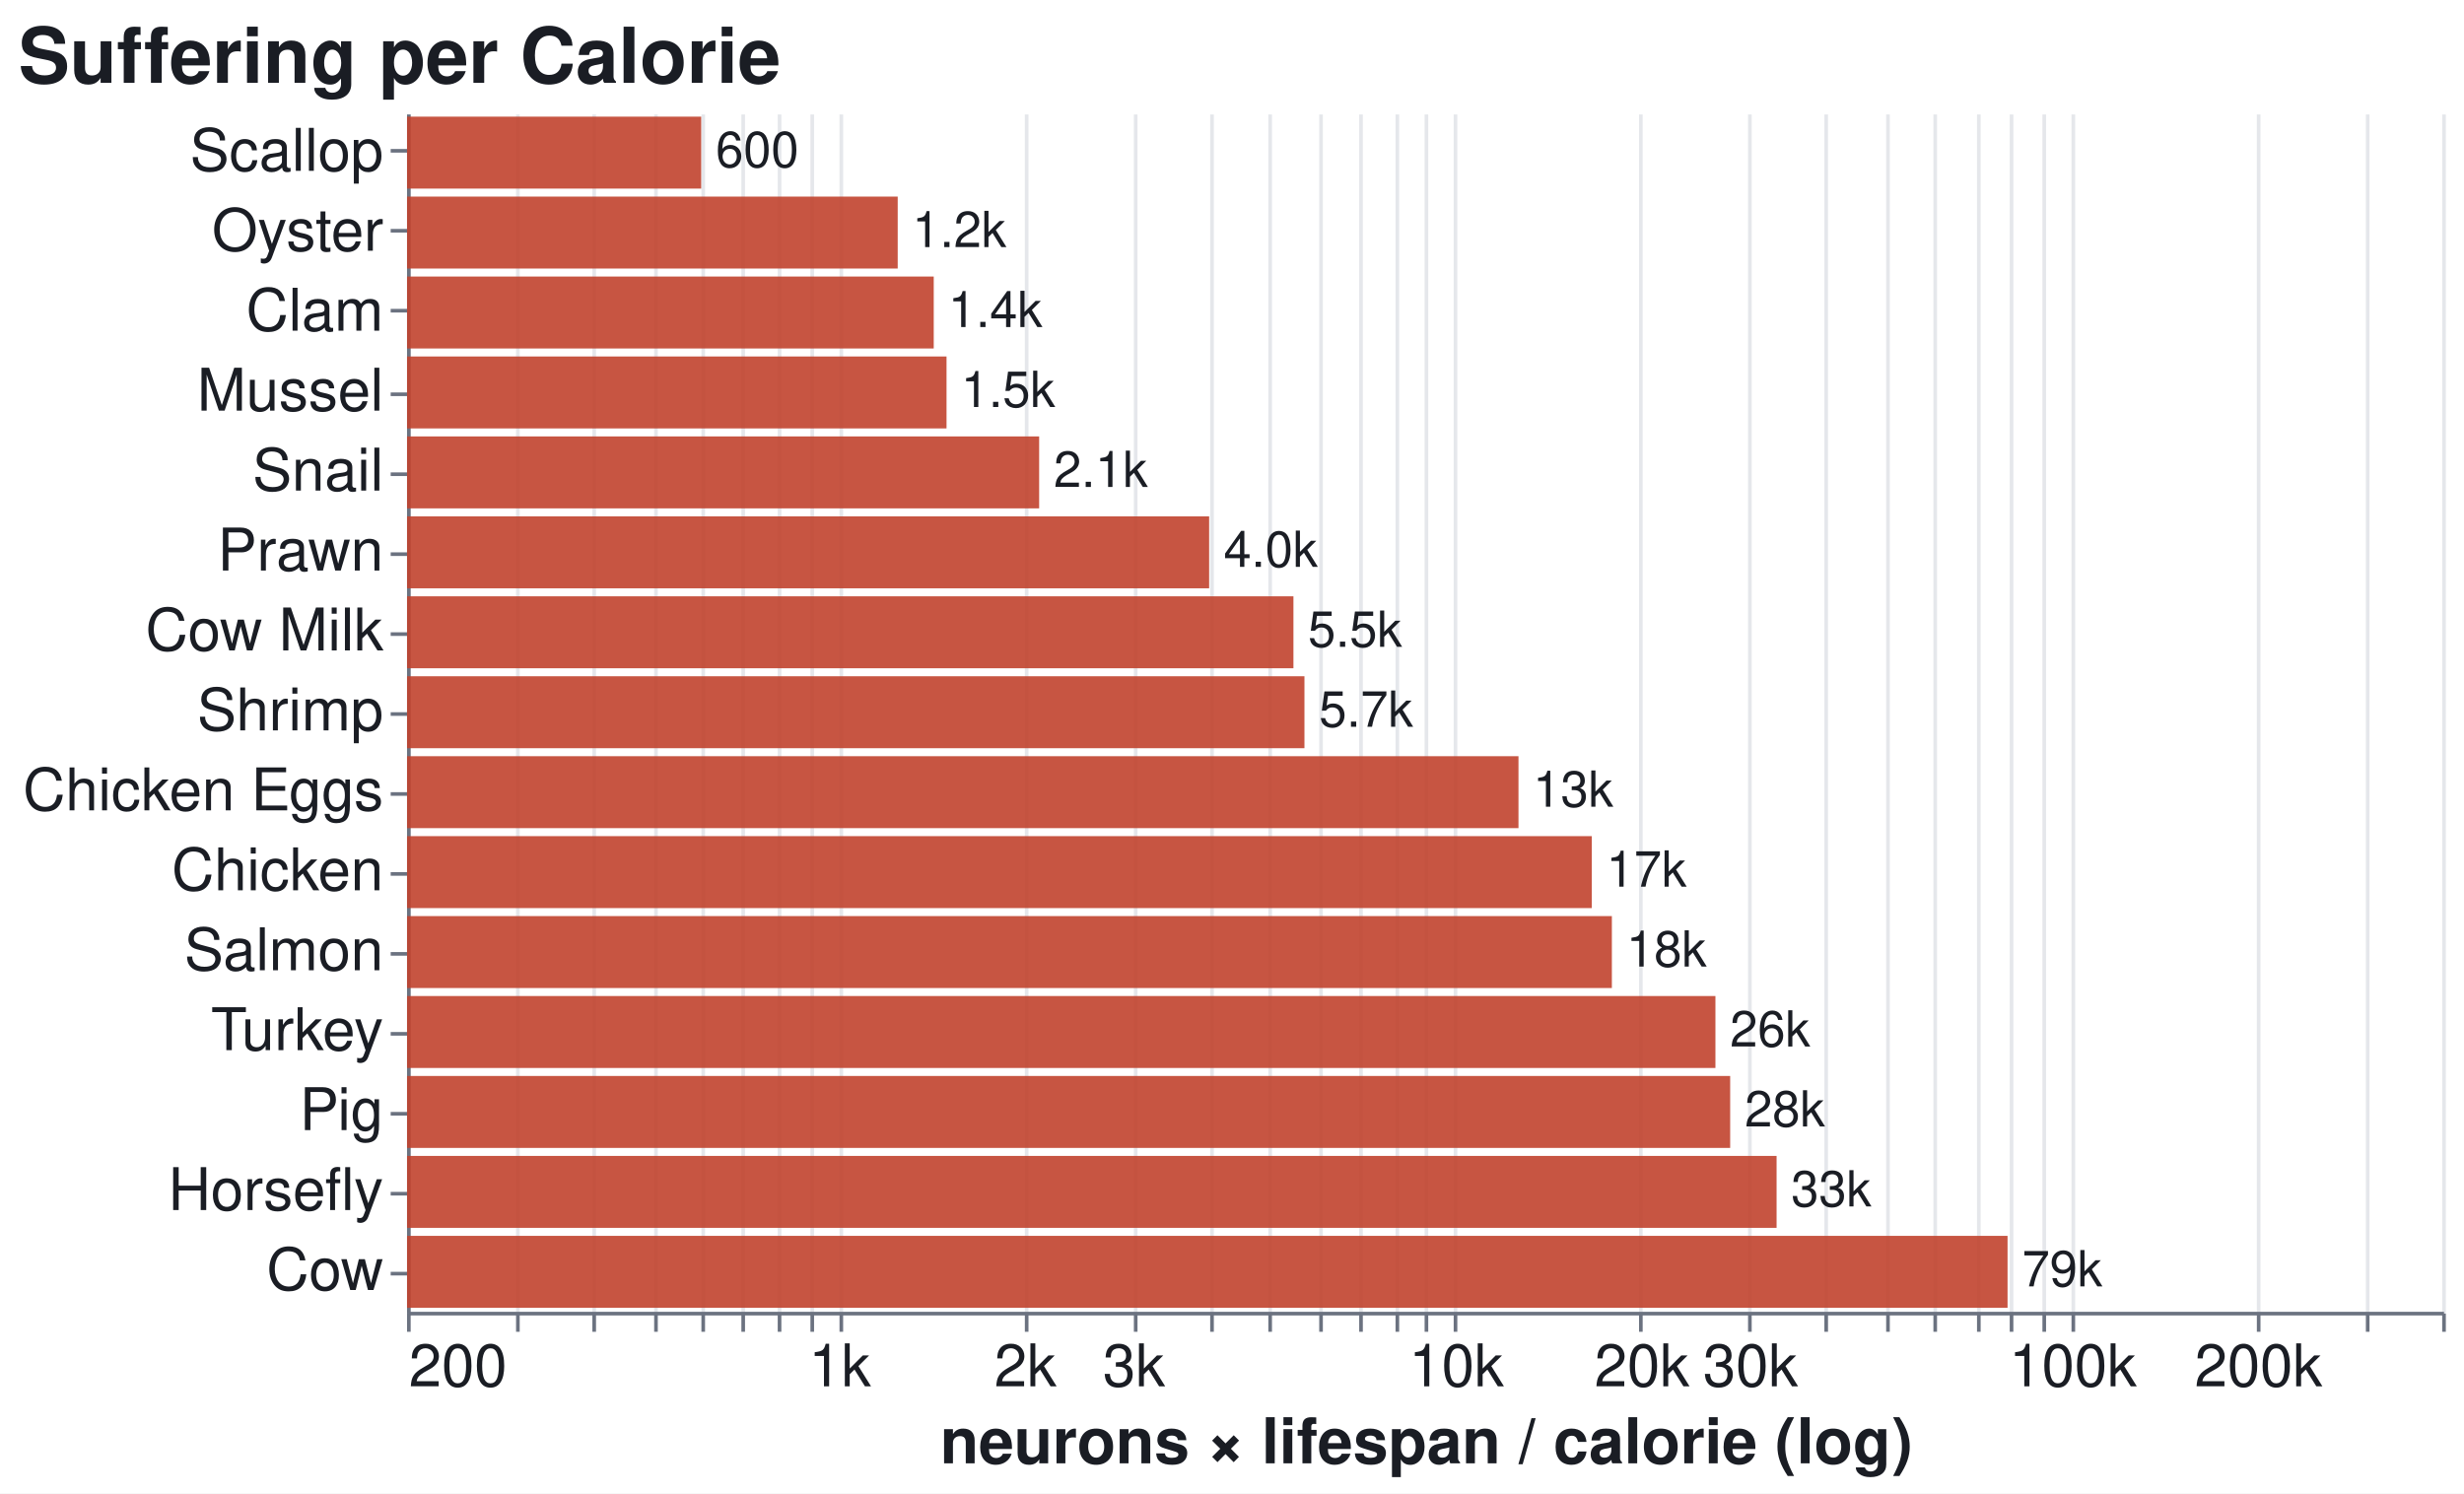
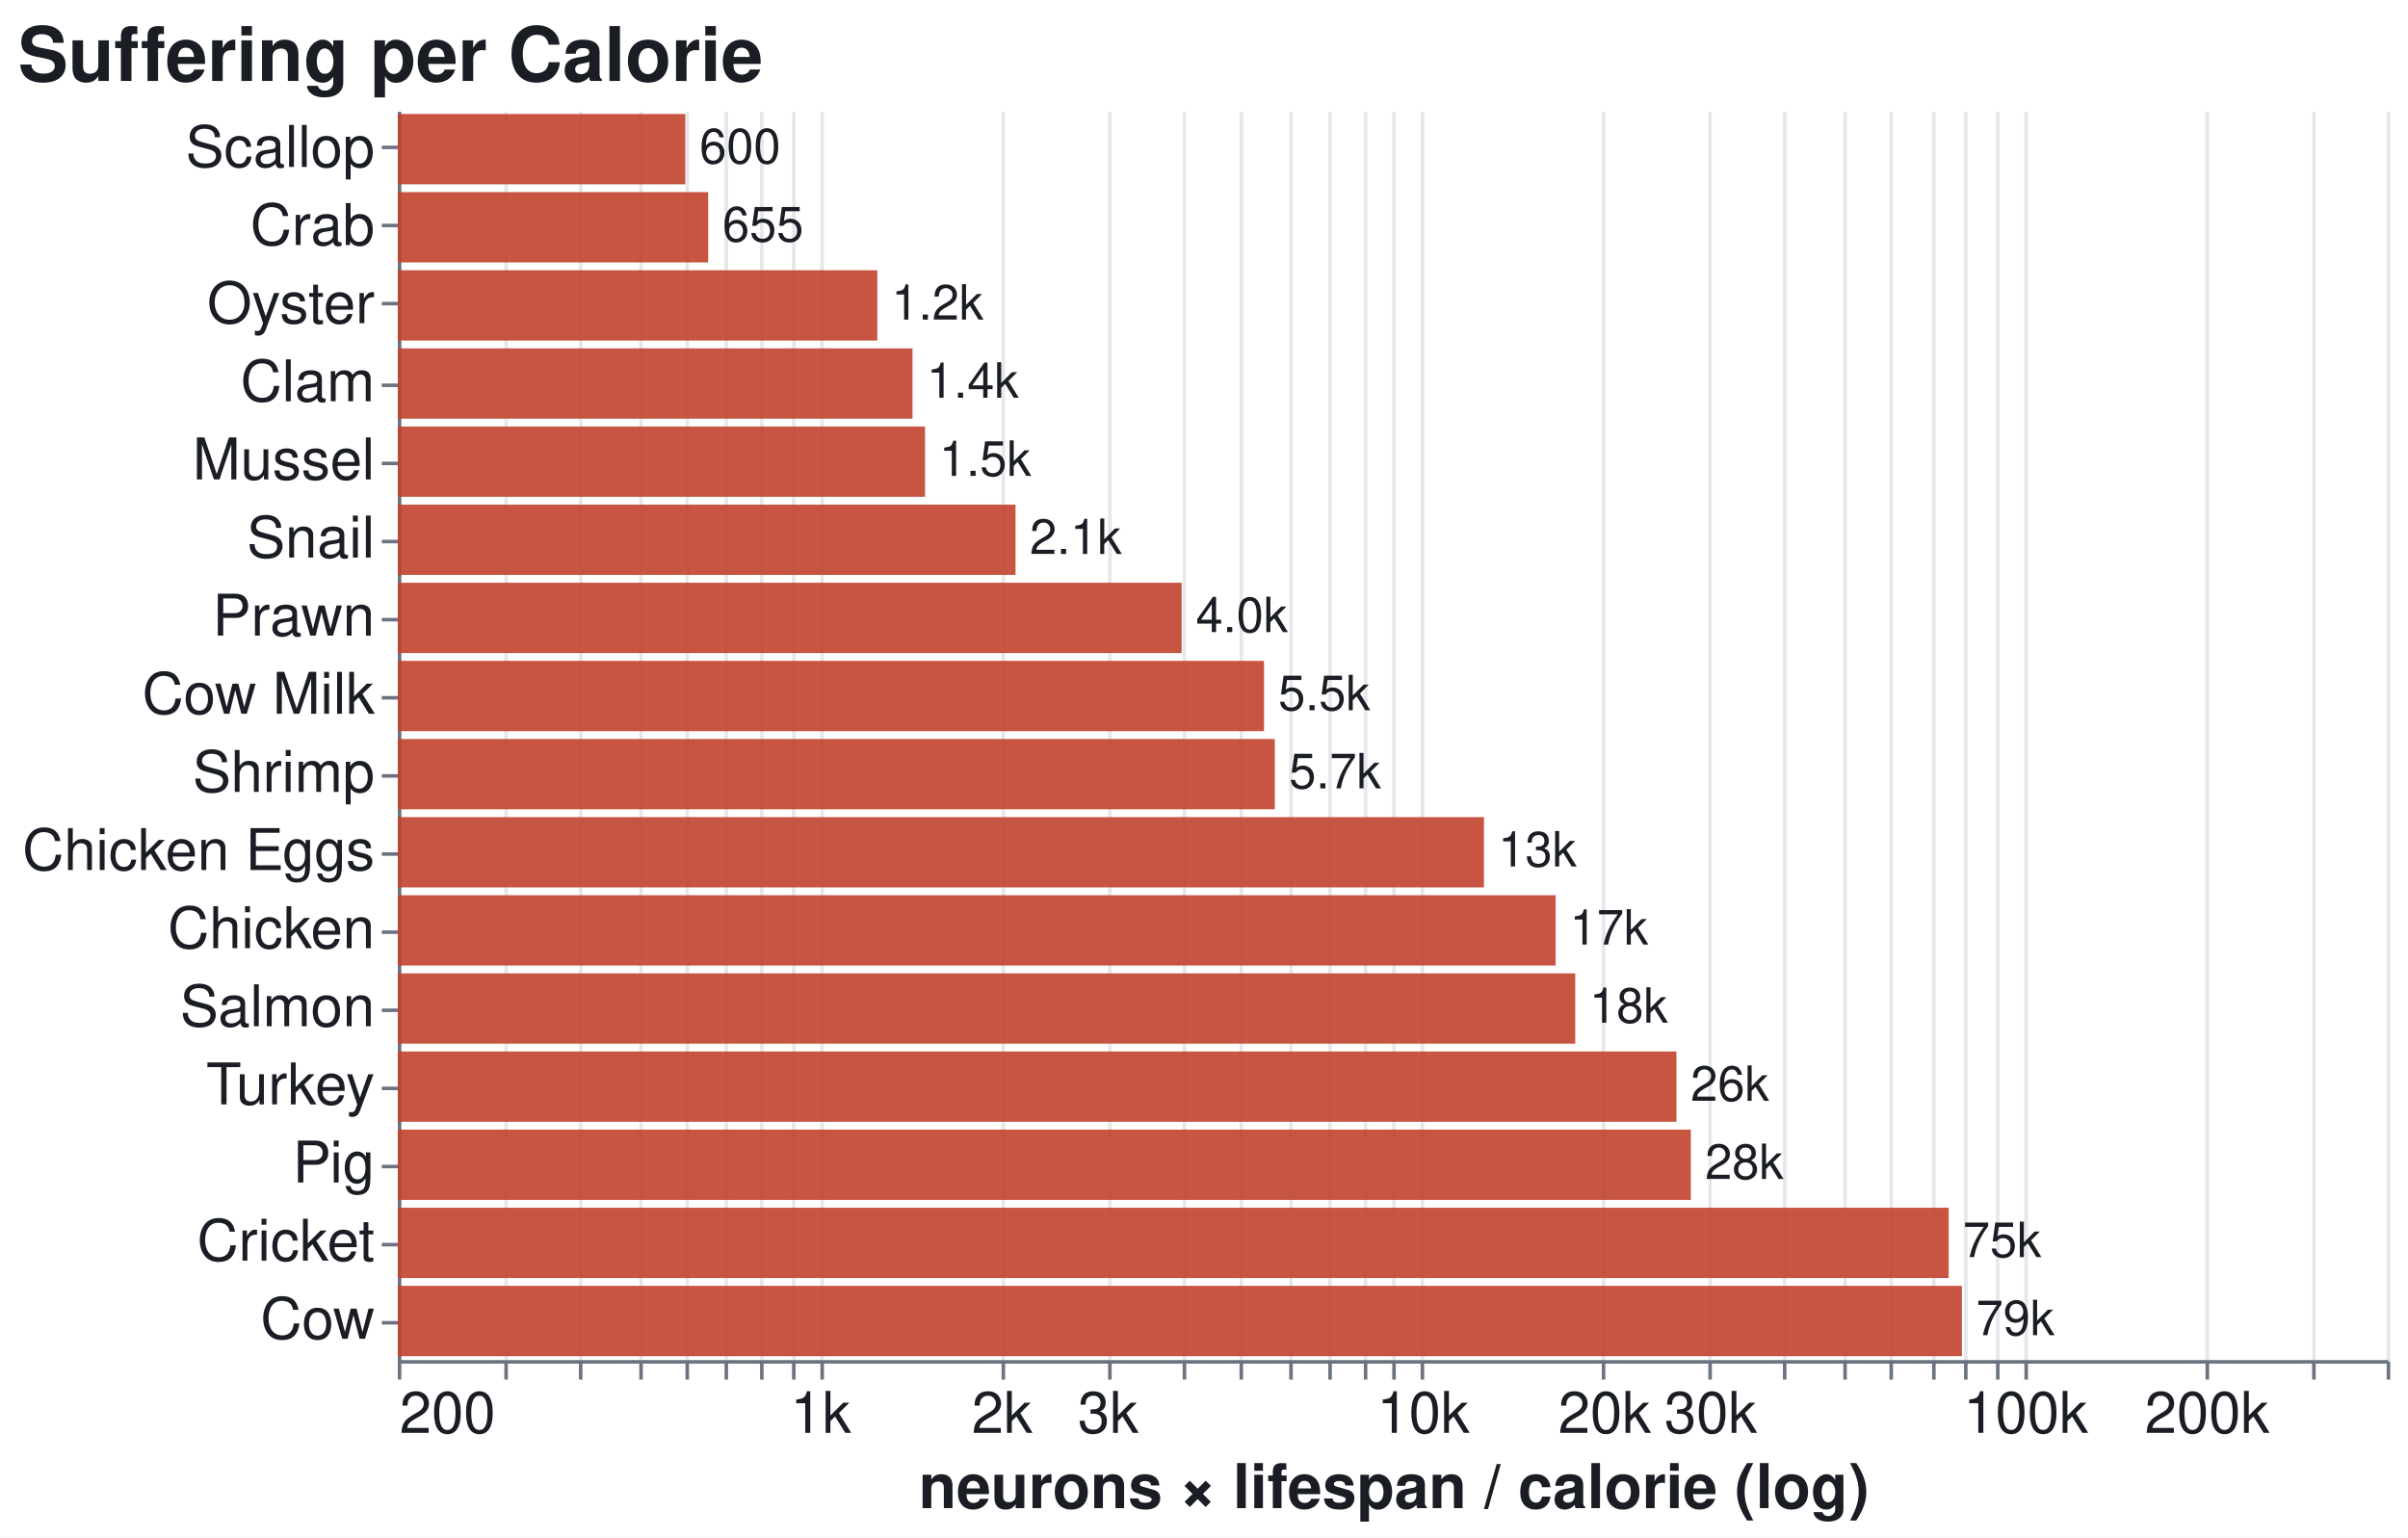
- <svg xmlns="http://www.w3.org/2000/svg" version="1.1" class="marks" width="678" height="411" viewBox="0 0 678 411">
-   <rect width="678" height="411" fill="#ffffff" />
+ <svg xmlns="http://www.w3.org/2000/svg" version="1.1" class="marks" width="678" height="433" viewBox="0 0 678 433">
+   <rect width="678" height="433" fill="#ffffff" />
  <g fill="none" stroke-miterlimit="10" transform="translate(112,31)">
    <g class="mark-group role-frame root" role="graphics-object" aria-roledescription="group mark container">
      <g transform="translate(0,0)">
-         <path class="background" aria-hidden="true" d="M0,0h560v330h-560Z" />
+         <path class="background" aria-hidden="true" d="M0,0h560v352h-560Z" />
        <g>
          <g class="mark-group role-axis" aria-hidden="true">
-             <g transform="translate(0.5,330.5)">
+             <g transform="translate(0.5,352.5)">
              <path class="background" aria-hidden="true" d="M0,0h0v0h0Z" pointer-events="none" />
              <g>
                <g class="mark-rule role-axis-grid" pointer-events="none">
-                   <line transform="translate(0,0)" x2="0" y2="-330" stroke="#e5e7eb" stroke-width="1" opacity="1" />
-                   <line transform="translate(30,0)" x2="0" y2="-330" stroke="#e5e7eb" stroke-width="1" opacity="1" />
-                   <line transform="translate(51,0)" x2="0" y2="-330" stroke="#e5e7eb" stroke-width="1" opacity="1" />
-                   <line transform="translate(68,0)" x2="0" y2="-330" stroke="#e5e7eb" stroke-width="1" opacity="1" />
-                   <line transform="translate(81,0)" x2="0" y2="-330" stroke="#e5e7eb" stroke-width="1" opacity="1" />
-                   <line transform="translate(92,0)" x2="0" y2="-330" stroke="#e5e7eb" stroke-width="1" opacity="1" />
-                   <line transform="translate(102,0)" x2="0" y2="-330" stroke="#e5e7eb" stroke-width="1" opacity="1" />
-                   <line transform="translate(111,0)" x2="0" y2="-330" stroke="#e5e7eb" stroke-width="1" opacity="1" />
-                   <line transform="translate(119,0)" x2="0" y2="-330" stroke="#e5e7eb" stroke-width="1" opacity="1" />
-                   <line transform="translate(170,0)" x2="0" y2="-330" stroke="#e5e7eb" stroke-width="1" opacity="1" />
-                   <line transform="translate(200,0)" x2="0" y2="-330" stroke="#e5e7eb" stroke-width="1" opacity="1" />
-                   <line transform="translate(221,0)" x2="0" y2="-330" stroke="#e5e7eb" stroke-width="1" opacity="1" />
-                   <line transform="translate(237,0)" x2="0" y2="-330" stroke="#e5e7eb" stroke-width="1" opacity="1" />
-                   <line transform="translate(251,0)" x2="0" y2="-330" stroke="#e5e7eb" stroke-width="1" opacity="1" />
-                   <line transform="translate(262,0)" x2="0" y2="-330" stroke="#e5e7eb" stroke-width="1" opacity="1" />
-                   <line transform="translate(272,0)" x2="0" y2="-330" stroke="#e5e7eb" stroke-width="1" opacity="1" />
-                   <line transform="translate(280,0)" x2="0" y2="-330" stroke="#e5e7eb" stroke-width="1" opacity="1" />
-                   <line transform="translate(288,0)" x2="0" y2="-330" stroke="#e5e7eb" stroke-width="1" opacity="1" />
-                   <line transform="translate(339,0)" x2="0" y2="-330" stroke="#e5e7eb" stroke-width="1" opacity="1" />
-                   <line transform="translate(369,0)" x2="0" y2="-330" stroke="#e5e7eb" stroke-width="1" opacity="1" />
-                   <line transform="translate(390,0)" x2="0" y2="-330" stroke="#e5e7eb" stroke-width="1" opacity="1" />
-                   <line transform="translate(407,0)" x2="0" y2="-330" stroke="#e5e7eb" stroke-width="1" opacity="1" />
-                   <line transform="translate(420,0)" x2="0" y2="-330" stroke="#e5e7eb" stroke-width="1" opacity="1" />
-                   <line transform="translate(432,0)" x2="0" y2="-330" stroke="#e5e7eb" stroke-width="1" opacity="1" />
-                   <line transform="translate(441,0)" x2="0" y2="-330" stroke="#e5e7eb" stroke-width="1" opacity="1" />
-                   <line transform="translate(450,0)" x2="0" y2="-330" stroke="#e5e7eb" stroke-width="1" opacity="1" />
-                   <line transform="translate(458,0)" x2="0" y2="-330" stroke="#e5e7eb" stroke-width="1" opacity="1" />
-                   <line transform="translate(509,0)" x2="0" y2="-330" stroke="#e5e7eb" stroke-width="1" opacity="1" />
-                   <line transform="translate(539,0)" x2="0" y2="-330" stroke="#e5e7eb" stroke-width="1" opacity="1" />
-                   <line transform="translate(560,0)" x2="0" y2="-330" stroke="#e5e7eb" stroke-width="1" opacity="1" />
+                   <line transform="translate(0,0)" x2="0" y2="-352" stroke="#e5e7eb" stroke-width="1" opacity="1" />
+                   <line transform="translate(30,0)" x2="0" y2="-352" stroke="#e5e7eb" stroke-width="1" opacity="1" />
+                   <line transform="translate(51,0)" x2="0" y2="-352" stroke="#e5e7eb" stroke-width="1" opacity="1" />
+                   <line transform="translate(68,0)" x2="0" y2="-352" stroke="#e5e7eb" stroke-width="1" opacity="1" />
+                   <line transform="translate(81,0)" x2="0" y2="-352" stroke="#e5e7eb" stroke-width="1" opacity="1" />
+                   <line transform="translate(92,0)" x2="0" y2="-352" stroke="#e5e7eb" stroke-width="1" opacity="1" />
+                   <line transform="translate(102,0)" x2="0" y2="-352" stroke="#e5e7eb" stroke-width="1" opacity="1" />
+                   <line transform="translate(111,0)" x2="0" y2="-352" stroke="#e5e7eb" stroke-width="1" opacity="1" />
+                   <line transform="translate(119,0)" x2="0" y2="-352" stroke="#e5e7eb" stroke-width="1" opacity="1" />
+                   <line transform="translate(170,0)" x2="0" y2="-352" stroke="#e5e7eb" stroke-width="1" opacity="1" />
+                   <line transform="translate(200,0)" x2="0" y2="-352" stroke="#e5e7eb" stroke-width="1" opacity="1" />
+                   <line transform="translate(221,0)" x2="0" y2="-352" stroke="#e5e7eb" stroke-width="1" opacity="1" />
+                   <line transform="translate(237,0)" x2="0" y2="-352" stroke="#e5e7eb" stroke-width="1" opacity="1" />
+                   <line transform="translate(251,0)" x2="0" y2="-352" stroke="#e5e7eb" stroke-width="1" opacity="1" />
+                   <line transform="translate(262,0)" x2="0" y2="-352" stroke="#e5e7eb" stroke-width="1" opacity="1" />
+                   <line transform="translate(272,0)" x2="0" y2="-352" stroke="#e5e7eb" stroke-width="1" opacity="1" />
+                   <line transform="translate(280,0)" x2="0" y2="-352" stroke="#e5e7eb" stroke-width="1" opacity="1" />
+                   <line transform="translate(288,0)" x2="0" y2="-352" stroke="#e5e7eb" stroke-width="1" opacity="1" />
+                   <line transform="translate(339,0)" x2="0" y2="-352" stroke="#e5e7eb" stroke-width="1" opacity="1" />
+                   <line transform="translate(369,0)" x2="0" y2="-352" stroke="#e5e7eb" stroke-width="1" opacity="1" />
+                   <line transform="translate(390,0)" x2="0" y2="-352" stroke="#e5e7eb" stroke-width="1" opacity="1" />
+                   <line transform="translate(407,0)" x2="0" y2="-352" stroke="#e5e7eb" stroke-width="1" opacity="1" />
+                   <line transform="translate(420,0)" x2="0" y2="-352" stroke="#e5e7eb" stroke-width="1" opacity="1" />
+                   <line transform="translate(432,0)" x2="0" y2="-352" stroke="#e5e7eb" stroke-width="1" opacity="1" />
+                   <line transform="translate(441,0)" x2="0" y2="-352" stroke="#e5e7eb" stroke-width="1" opacity="1" />
+                   <line transform="translate(450,0)" x2="0" y2="-352" stroke="#e5e7eb" stroke-width="1" opacity="1" />
+                   <line transform="translate(458,0)" x2="0" y2="-352" stroke="#e5e7eb" stroke-width="1" opacity="1" />
+                   <line transform="translate(509,0)" x2="0" y2="-352" stroke="#e5e7eb" stroke-width="1" opacity="1" />
+                   <line transform="translate(539,0)" x2="0" y2="-352" stroke="#e5e7eb" stroke-width="1" opacity="1" />
+                   <line transform="translate(560,0)" x2="0" y2="-352" stroke="#e5e7eb" stroke-width="1" opacity="1" />
                </g>
              </g>
              <path class="foreground" aria-hidden="true" d="" pointer-events="none" display="none" />
            </g>
          </g>
          <g class="mark-group role-axis" role="graphics-symbol" aria-roledescription="axis" aria-label="X-axis titled 'neurons × lifespan / calorie  (log)' for a log scale with values from 200 to 400k">
-             <g transform="translate(0.5,330.5)">
+             <g transform="translate(0.5,352.5)">
              <path class="background" aria-hidden="true" d="M0,0h0v0h0Z" pointer-events="none" />
              <g>
                <g class="mark-rule role-axis-tick" pointer-events="none">
                  <line transform="translate(0,0)" x2="0" y2="5" stroke="#6b7280" stroke-width="1" opacity="1" />
                  <line transform="translate(30,0)" x2="0" y2="5" stroke="#6b7280" stroke-width="1" opacity="1" />
                  <line transform="translate(51,0)" x2="0" y2="5" stroke="#6b7280" stroke-width="1" opacity="1" />
                  <line transform="translate(68,0)" x2="0" y2="5" stroke="#6b7280" stroke-width="1" opacity="1" />
                  <line transform="translate(81,0)" x2="0" y2="5" stroke="#6b7280" stroke-width="1" opacity="1" />
                  <line transform="translate(92,0)" x2="0" y2="5" stroke="#6b7280" stroke-width="1" opacity="1" />
                  <line transform="translate(102,0)" x2="0" y2="5" stroke="#6b7280" stroke-width="1" opacity="1" />
                  <line transform="translate(111,0)" x2="0" y2="5" stroke="#6b7280" stroke-width="1" opacity="1" />
                  <line transform="translate(119,0)" x2="0" y2="5" stroke="#6b7280" stroke-width="1" opacity="1" />
                  <line transform="translate(170,0)" x2="0" y2="5" stroke="#6b7280" stroke-width="1" opacity="1" />
                  <line transform="translate(200,0)" x2="0" y2="5" stroke="#6b7280" stroke-width="1" opacity="1" />
                  <line transform="translate(221,0)" x2="0" y2="5" stroke="#6b7280" stroke-width="1" opacity="1" />
                  <line transform="translate(237,0)" x2="0" y2="5" stroke="#6b7280" stroke-width="1" opacity="1" />
                  <line transform="translate(251,0)" x2="0" y2="5" stroke="#6b7280" stroke-width="1" opacity="1" />
                  <line transform="translate(262,0)" x2="0" y2="5" stroke="#6b7280" stroke-width="1" opacity="1" />
                  <line transform="translate(272,0)" x2="0" y2="5" stroke="#6b7280" stroke-width="1" opacity="1" />
                  <line transform="translate(280,0)" x2="0" y2="5" stroke="#6b7280" stroke-width="1" opacity="1" />
                  <line transform="translate(288,0)" x2="0" y2="5" stroke="#6b7280" stroke-width="1" opacity="1" />
                  <line transform="translate(339,0)" x2="0" y2="5" stroke="#6b7280" stroke-width="1" opacity="1" />
                  <line transform="translate(369,0)" x2="0" y2="5" stroke="#6b7280" stroke-width="1" opacity="1" />
                  <line transform="translate(390,0)" x2="0" y2="5" stroke="#6b7280" stroke-width="1" opacity="1" />
                  <line transform="translate(407,0)" x2="0" y2="5" stroke="#6b7280" stroke-width="1" opacity="1" />
                  <line transform="translate(420,0)" x2="0" y2="5" stroke="#6b7280" stroke-width="1" opacity="1" />
                  <line transform="translate(432,0)" x2="0" y2="5" stroke="#6b7280" stroke-width="1" opacity="1" />
                  <line transform="translate(441,0)" x2="0" y2="5" stroke="#6b7280" stroke-width="1" opacity="1" />
                  <line transform="translate(450,0)" x2="0" y2="5" stroke="#6b7280" stroke-width="1" opacity="1" />
                  <line transform="translate(458,0)" x2="0" y2="5" stroke="#6b7280" stroke-width="1" opacity="1" />
                  <line transform="translate(509,0)" x2="0" y2="5" stroke="#6b7280" stroke-width="1" opacity="1" />
                  <line transform="translate(539,0)" x2="0" y2="5" stroke="#6b7280" stroke-width="1" opacity="1" />
                  <line transform="translate(560,0)" x2="0" y2="5" stroke="#6b7280" stroke-width="1" opacity="1" />
                </g>
                <g class="mark-text role-axis-label" pointer-events="none">
                  <text text-anchor="start" transform="translate(0,20)" font-family="system-ui, -apple-system, Segoe UI, Helvetica, Arial, sans-serif" font-size="16.2px" fill="#1a1d24" opacity="1">200</text>
                  <text text-anchor="middle" transform="translate(29.87283,20)" font-family="system-ui, -apple-system, Segoe UI, Helvetica, Arial, sans-serif" font-size="16.2px" fill="#1a1d24" opacity="0">300</text>
                  <text text-anchor="middle" transform="translate(51.06794,20)" font-family="system-ui, -apple-system, Segoe UI, Helvetica, Arial, sans-serif" font-size="16.2px" fill="#1a1d24" opacity="1" />
                  <text text-anchor="middle" transform="translate(67.50814,20)" font-family="system-ui, -apple-system, Segoe UI, Helvetica, Arial, sans-serif" font-size="16.2px" fill="#1a1d24" opacity="1" />
                  <text text-anchor="middle" transform="translate(80.94077,20)" font-family="system-ui, -apple-system, Segoe UI, Helvetica, Arial, sans-serif" font-size="16.2px" fill="#1a1d24" opacity="1" />
                  <text text-anchor="middle" transform="translate(92.29789,20)" font-family="system-ui, -apple-system, Segoe UI, Helvetica, Arial, sans-serif" font-size="16.2px" fill="#1a1d24" opacity="1" />
                  <text text-anchor="middle" transform="translate(102.1359,20)" font-family="system-ui, -apple-system, Segoe UI, Helvetica, Arial, sans-serif" font-size="16.2px" fill="#1a1d24" opacity="1" />
                  <text text-anchor="middle" transform="translate(110.8136,20)" font-family="system-ui, -apple-system, Segoe UI, Helvetica, Arial, sans-serif" font-size="16.2px" fill="#1a1d24" opacity="1" />
                  <text text-anchor="middle" transform="translate(118.5761,20)" font-family="system-ui, -apple-system, Segoe UI, Helvetica, Arial, sans-serif" font-size="16.2px" fill="#1a1d24" opacity="1">1k</text>
                  <text text-anchor="middle" transform="translate(169.644,20)" font-family="system-ui, -apple-system, Segoe UI, Helvetica, Arial, sans-serif" font-size="16.2px" fill="#1a1d24" opacity="1">2k</text>
                  <text text-anchor="middle" transform="translate(199.5168,20)" font-family="system-ui, -apple-system, Segoe UI, Helvetica, Arial, sans-serif" font-size="16.2px" fill="#1a1d24" opacity="1">3k</text>
                  <text text-anchor="middle" transform="translate(220.712,20)" font-family="system-ui, -apple-system, Segoe UI, Helvetica, Arial, sans-serif" font-size="16.2px" fill="#1a1d24" opacity="1" />
                  <text text-anchor="middle" transform="translate(237.1522,20)" font-family="system-ui, -apple-system, Segoe UI, Helvetica, Arial, sans-serif" font-size="16.2px" fill="#1a1d24" opacity="1" />
                  <text text-anchor="middle" transform="translate(250.5848,20)" font-family="system-ui, -apple-system, Segoe UI, Helvetica, Arial, sans-serif" font-size="16.2px" fill="#1a1d24" opacity="1" />
                  <text text-anchor="middle" transform="translate(261.9419,20)" font-family="system-ui, -apple-system, Segoe UI, Helvetica, Arial, sans-serif" font-size="16.2px" fill="#1a1d24" opacity="1" />
                  <text text-anchor="middle" transform="translate(271.7799,20)" font-family="system-ui, -apple-system, Segoe UI, Helvetica, Arial, sans-serif" font-size="16.2px" fill="#1a1d24" opacity="1" />
                  <text text-anchor="middle" transform="translate(280.4576,20)" font-family="system-ui, -apple-system, Segoe UI, Helvetica, Arial, sans-serif" font-size="16.2px" fill="#1a1d24" opacity="1" />
                  <text text-anchor="middle" transform="translate(288.2201,20)" font-family="system-ui, -apple-system, Segoe UI, Helvetica, Arial, sans-serif" font-size="16.2px" fill="#1a1d24" opacity="1">10k</text>
                  <text text-anchor="middle" transform="translate(339.288,20)" font-family="system-ui, -apple-system, Segoe UI, Helvetica, Arial, sans-serif" font-size="16.2px" fill="#1a1d24" opacity="1">20k</text>
                  <text text-anchor="middle" transform="translate(369.1609,20)" font-family="system-ui, -apple-system, Segoe UI, Helvetica, Arial, sans-serif" font-size="16.2px" fill="#1a1d24" opacity="1">30k</text>
                  <text text-anchor="middle" transform="translate(390.356,20)" font-family="system-ui, -apple-system, Segoe UI, Helvetica, Arial, sans-serif" font-size="16.2px" fill="#1a1d24" opacity="1" />
                  <text text-anchor="middle" transform="translate(406.7962,20)" font-family="system-ui, -apple-system, Segoe UI, Helvetica, Arial, sans-serif" font-size="16.2px" fill="#1a1d24" opacity="1" />
                  <text text-anchor="middle" transform="translate(420.2288,20)" font-family="system-ui, -apple-system, Segoe UI, Helvetica, Arial, sans-serif" font-size="16.2px" fill="#1a1d24" opacity="1" />
                  <text text-anchor="middle" transform="translate(431.5859,20)" font-family="system-ui, -apple-system, Segoe UI, Helvetica, Arial, sans-serif" font-size="16.2px" fill="#1a1d24" opacity="1" />
                  <text text-anchor="middle" transform="translate(441.4239,20)" font-family="system-ui, -apple-system, Segoe UI, Helvetica, Arial, sans-serif" font-size="16.2px" fill="#1a1d24" opacity="1" />
                  <text text-anchor="middle" transform="translate(450.1016,20)" font-family="system-ui, -apple-system, Segoe UI, Helvetica, Arial, sans-serif" font-size="16.2px" fill="#1a1d24" opacity="1" />
                  <text text-anchor="middle" transform="translate(457.8641,20)" font-family="system-ui, -apple-system, Segoe UI, Helvetica, Arial, sans-serif" font-size="16.2px" fill="#1a1d24" opacity="1">100k</text>
                  <text text-anchor="middle" transform="translate(508.9321,20)" font-family="system-ui, -apple-system, Segoe UI, Helvetica, Arial, sans-serif" font-size="16.2px" fill="#1a1d24" opacity="1">200k</text>
                  <text text-anchor="middle" transform="translate(538.8049,20)" font-family="system-ui, -apple-system, Segoe UI, Helvetica, Arial, sans-serif" font-size="16.2px" fill="#1a1d24" opacity="0">300k</text>
                  <text text-anchor="end" transform="translate(560,20)" font-family="system-ui, -apple-system, Segoe UI, Helvetica, Arial, sans-serif" font-size="16.2px" fill="#1a1d24" opacity="1" />
                </g>
                <g class="mark-rule role-axis-domain" pointer-events="none">
                  <line transform="translate(0,0)" x2="560" y2="0" stroke="#6b7280" stroke-width="1" opacity="1" />
                </g>
                <g class="mark-text role-axis-title" pointer-events="none">
                  <text text-anchor="middle" transform="translate(280,41.2)" font-family="system-ui, -apple-system, Segoe UI, Helvetica, Arial, sans-serif" font-size="17.4px" font-weight="bold" fill="#1a1d24" opacity="1">neurons × lifespan / calorie  (log)</text>
                </g>
              </g>
              <path class="foreground" aria-hidden="true" d="" pointer-events="none" display="none" />
            </g>
          </g>
-           <g class="mark-group role-axis" role="graphics-symbol" aria-roledescription="axis" aria-label="Y-axis for a discrete scale with 15 values: Scallop, Oyster, Clam, Mussel, Snail, ending with Cow">
+           <g class="mark-group role-axis" role="graphics-symbol" aria-roledescription="axis" aria-label="Y-axis for a discrete scale with 16 values: Scallop, Crab, Oyster, Clam, Mussel, ending with Cow">
            <g transform="translate(0.5,0.5)">
              <path class="background" aria-hidden="true" d="M0,0h0v0h0Z" pointer-events="none" />
              <g>
                <g class="mark-rule role-axis-tick" pointer-events="none">
                  <line transform="translate(0,10)" x2="-5" y2="0" stroke="#6b7280" stroke-width="1" opacity="1" />
                  <line transform="translate(0,32)" x2="-5" y2="0" stroke="#6b7280" stroke-width="1" opacity="1" />
                  <line transform="translate(0,54)" x2="-5" y2="0" stroke="#6b7280" stroke-width="1" opacity="1" />
                  <line transform="translate(0,77)" x2="-5" y2="0" stroke="#6b7280" stroke-width="1" opacity="1" />
                  <line transform="translate(0,99)" x2="-5" y2="0" stroke="#6b7280" stroke-width="1" opacity="1" />
                  <line transform="translate(0,121)" x2="-5" y2="0" stroke="#6b7280" stroke-width="1" opacity="1" />
                  <line transform="translate(0,143)" x2="-5" y2="0" stroke="#6b7280" stroke-width="1" opacity="1" />
                  <line transform="translate(0,165)" x2="-5" y2="0" stroke="#6b7280" stroke-width="1" opacity="1" />
                  <line transform="translate(0,187)" x2="-5" y2="0" stroke="#6b7280" stroke-width="1" opacity="1" />
                  <line transform="translate(0,209)" x2="-5" y2="0" stroke="#6b7280" stroke-width="1" opacity="1" />
                  <line transform="translate(0,231)" x2="-5" y2="0" stroke="#6b7280" stroke-width="1" opacity="1" />
                  <line transform="translate(0,253)" x2="-5" y2="0" stroke="#6b7280" stroke-width="1" opacity="1" />
                  <line transform="translate(0,275)" x2="-5" y2="0" stroke="#6b7280" stroke-width="1" opacity="1" />
                  <line transform="translate(0,297)" x2="-5" y2="0" stroke="#6b7280" stroke-width="1" opacity="1" />
                  <line transform="translate(0,319)" x2="-5" y2="0" stroke="#6b7280" stroke-width="1" opacity="1" />
+                   <line transform="translate(0,341)" x2="-5" y2="0" stroke="#6b7280" stroke-width="1" opacity="1" />
                </g>
                <g class="mark-text role-axis-label" pointer-events="none">
                  <text text-anchor="end" transform="translate(-7,15.5)" font-family="system-ui, -apple-system, Segoe UI, Helvetica, Arial, sans-serif" font-size="16.2px" fill="#1a1d24" opacity="1">Scallop</text>
-                   <text text-anchor="end" transform="translate(-7,37.5)" font-family="system-ui, -apple-system, Segoe UI, Helvetica, Arial, sans-serif" font-size="16.2px" fill="#1a1d24" opacity="1">Oyster</text>
-                   <text text-anchor="end" transform="translate(-7,59.5)" font-family="system-ui, -apple-system, Segoe UI, Helvetica, Arial, sans-serif" font-size="16.2px" fill="#1a1d24" opacity="1">Clam</text>
-                   <text text-anchor="end" transform="translate(-7,81.5)" font-family="system-ui, -apple-system, Segoe UI, Helvetica, Arial, sans-serif" font-size="16.2px" fill="#1a1d24" opacity="1">Mussel</text>
-                   <text text-anchor="end" transform="translate(-7,103.5)" font-family="system-ui, -apple-system, Segoe UI, Helvetica, Arial, sans-serif" font-size="16.2px" fill="#1a1d24" opacity="1">Snail</text>
-                   <text text-anchor="end" transform="translate(-7,125.5)" font-family="system-ui, -apple-system, Segoe UI, Helvetica, Arial, sans-serif" font-size="16.2px" fill="#1a1d24" opacity="1">Prawn</text>
-                   <text text-anchor="end" transform="translate(-7,147.5)" font-family="system-ui, -apple-system, Segoe UI, Helvetica, Arial, sans-serif" font-size="16.2px" fill="#1a1d24" opacity="1">Cow Milk</text>
-                   <text text-anchor="end" transform="translate(-7,169.5)" font-family="system-ui, -apple-system, Segoe UI, Helvetica, Arial, sans-serif" font-size="16.2px" fill="#1a1d24" opacity="1">Shrimp</text>
-                   <text text-anchor="end" transform="translate(-7,191.5)" font-family="system-ui, -apple-system, Segoe UI, Helvetica, Arial, sans-serif" font-size="16.2px" fill="#1a1d24" opacity="1">Chicken Eggs</text>
-                   <text text-anchor="end" transform="translate(-7,213.5)" font-family="system-ui, -apple-system, Segoe UI, Helvetica, Arial, sans-serif" font-size="16.2px" fill="#1a1d24" opacity="1">Chicken</text>
-                   <text text-anchor="end" transform="translate(-7,235.5)" font-family="system-ui, -apple-system, Segoe UI, Helvetica, Arial, sans-serif" font-size="16.2px" fill="#1a1d24" opacity="1">Salmon</text>
-                   <text text-anchor="end" transform="translate(-7,257.5)" font-family="system-ui, -apple-system, Segoe UI, Helvetica, Arial, sans-serif" font-size="16.2px" fill="#1a1d24" opacity="1">Turkey</text>
-                   <text text-anchor="end" transform="translate(-7,279.5)" font-family="system-ui, -apple-system, Segoe UI, Helvetica, Arial, sans-serif" font-size="16.2px" fill="#1a1d24" opacity="1">Pig</text>
-                   <text text-anchor="end" transform="translate(-7,301.5)" font-family="system-ui, -apple-system, Segoe UI, Helvetica, Arial, sans-serif" font-size="16.2px" fill="#1a1d24" opacity="1">Horsefly</text>
-                   <text text-anchor="end" transform="translate(-7,323.5)" font-family="system-ui, -apple-system, Segoe UI, Helvetica, Arial, sans-serif" font-size="16.2px" fill="#1a1d24" opacity="1">Cow</text>
+                   <text text-anchor="end" transform="translate(-7,37.5)" font-family="system-ui, -apple-system, Segoe UI, Helvetica, Arial, sans-serif" font-size="16.2px" fill="#1a1d24" opacity="1">Crab</text>
+                   <text text-anchor="end" transform="translate(-7,59.5)" font-family="system-ui, -apple-system, Segoe UI, Helvetica, Arial, sans-serif" font-size="16.2px" fill="#1a1d24" opacity="1">Oyster</text>
+                   <text text-anchor="end" transform="translate(-7,81.5)" font-family="system-ui, -apple-system, Segoe UI, Helvetica, Arial, sans-serif" font-size="16.2px" fill="#1a1d24" opacity="1">Clam</text>
+                   <text text-anchor="end" transform="translate(-7,103.5)" font-family="system-ui, -apple-system, Segoe UI, Helvetica, Arial, sans-serif" font-size="16.2px" fill="#1a1d24" opacity="1">Mussel</text>
+                   <text text-anchor="end" transform="translate(-7,125.5)" font-family="system-ui, -apple-system, Segoe UI, Helvetica, Arial, sans-serif" font-size="16.2px" fill="#1a1d24" opacity="1">Snail</text>
+                   <text text-anchor="end" transform="translate(-7,147.5)" font-family="system-ui, -apple-system, Segoe UI, Helvetica, Arial, sans-serif" font-size="16.2px" fill="#1a1d24" opacity="1">Prawn</text>
+                   <text text-anchor="end" transform="translate(-7,169.5)" font-family="system-ui, -apple-system, Segoe UI, Helvetica, Arial, sans-serif" font-size="16.2px" fill="#1a1d24" opacity="1">Cow Milk</text>
+                   <text text-anchor="end" transform="translate(-7,191.5)" font-family="system-ui, -apple-system, Segoe UI, Helvetica, Arial, sans-serif" font-size="16.2px" fill="#1a1d24" opacity="1">Shrimp</text>
+                   <text text-anchor="end" transform="translate(-7,213.5)" font-family="system-ui, -apple-system, Segoe UI, Helvetica, Arial, sans-serif" font-size="16.2px" fill="#1a1d24" opacity="1">Chicken Eggs</text>
+                   <text text-anchor="end" transform="translate(-7,235.5)" font-family="system-ui, -apple-system, Segoe UI, Helvetica, Arial, sans-serif" font-size="16.2px" fill="#1a1d24" opacity="1">Chicken</text>
+                   <text text-anchor="end" transform="translate(-7,257.5)" font-family="system-ui, -apple-system, Segoe UI, Helvetica, Arial, sans-serif" font-size="16.2px" fill="#1a1d24" opacity="1">Salmon</text>
+                   <text text-anchor="end" transform="translate(-7,279.5)" font-family="system-ui, -apple-system, Segoe UI, Helvetica, Arial, sans-serif" font-size="16.2px" fill="#1a1d24" opacity="1">Turkey</text>
+                   <text text-anchor="end" transform="translate(-7,301.5)" font-family="system-ui, -apple-system, Segoe UI, Helvetica, Arial, sans-serif" font-size="16.2px" fill="#1a1d24" opacity="1">Pig</text>
+                   <text text-anchor="end" transform="translate(-7,323.5)" font-family="system-ui, -apple-system, Segoe UI, Helvetica, Arial, sans-serif" font-size="16.2px" fill="#1a1d24" opacity="1">Cricket</text>
+                   <text text-anchor="end" transform="translate(-7,345.5)" font-family="system-ui, -apple-system, Segoe UI, Helvetica, Arial, sans-serif" font-size="16.2px" fill="#1a1d24" opacity="1">Cow</text>
                </g>
                <g class="mark-rule role-axis-domain" pointer-events="none">
-                   <line transform="translate(0,0)" x2="0" y2="330" stroke="#6b7280" stroke-width="1" opacity="1" />
+                   <line transform="translate(0,0)" x2="0" y2="352" stroke="#6b7280" stroke-width="1" opacity="1" />
                </g>
              </g>
              <path class="foreground" aria-hidden="true" d="" pointer-events="none" display="none" />
            </g>
          </g>
          <g class="mark-rect role-mark layer_0_marks" role="graphics-object" aria-roledescription="rect mark container">
            <path aria-label="neurons × lifespan / calorie  (log): 600; item: Scallop; base: 200" role="graphics-symbol" aria-roledescription="bar" d="M0,1.1h80.941v19.8h-80.941Z" fill="#c1432e" opacity="0.9" />
-             <path aria-label="neurons × lifespan / calorie  (log): 1.25k; item: Oyster; base: 200" role="graphics-symbol" aria-roledescription="bar" d="M0,23.1h135.016v19.8h-135.016Z" fill="#c1432e" opacity="0.9" />
-             <path aria-label="neurons × lifespan / calorie  (log): 1.43k; item: Clam; base: 200" role="graphics-symbol" aria-roledescription="bar" d="M0,45.1h144.928v19.8h-144.928Z" fill="#c1432e" opacity="0.9" />
-             <path aria-label="neurons × lifespan / calorie  (log): 1.5k; item: Mussel; base: 200" role="graphics-symbol" aria-roledescription="bar" d="M0,67.1h148.449v19.8h-148.449Z" fill="#c1432e" opacity="0.9" />
-             <path aria-label="neurons × lifespan / calorie  (log): 2.12k; item: Snail; base: 200" role="graphics-symbol" aria-roledescription="bar" d="M0,89.1h173.937v19.8h-173.937Z" fill="#c1432e" opacity="0.9" />
-             <path aria-label="neurons × lifespan / calorie  (log): 4k; item: Prawn; base: 200" role="graphics-symbol" aria-roledescription="bar" d="M0,111.1h220.712v19.8h-220.712Z" fill="#c1432e" opacity="0.9" />
-             <path aria-label="neurons × lifespan / calorie  (log): 5.48k; item: Cow Milk; base: 200" role="graphics-symbol" aria-roledescription="bar" d="M0,133.1h243.906v19.8h-243.906Z" fill="#c1432e" opacity="0.9" />
-             <path aria-label="neurons × lifespan / calorie  (log): 5.71k; item: Shrimp; base: 200" role="graphics-symbol" aria-roledescription="bar" d="M0,155.1h246.935v19.8h-246.935Z" fill="#c1432e" opacity="0.9" />
-             <path aria-label="neurons × lifespan / calorie  (log): 12.7k; item: Chicken Eggs; base: 200" role="graphics-symbol" aria-roledescription="bar" d="M0,177.1h305.83v19.8h-305.83Z" fill="#c1432e" opacity="0.9" />
-             <path aria-label="neurons × lifespan / calorie  (log): 16.7k; item: Chicken; base: 200" role="graphics-symbol" aria-roledescription="bar" d="M0,199.1h326.003v19.8h-326.003Z" fill="#c1432e" opacity="0.9" />
-             <path aria-label="neurons × lifespan / calorie  (log): 18k; item: Salmon; base: 200" role="graphics-symbol" aria-roledescription="bar" d="M0,221.1h331.526v19.8h-331.526Z" fill="#c1432e" opacity="0.9" />
-             <path aria-label="neurons × lifespan / calorie  (log): 26.5k; item: Turkey; base: 200" role="graphics-symbol" aria-roledescription="bar" d="M0,243.1h360.021v19.8h-360.021Z" fill="#c1432e" opacity="0.9" />
-             <path aria-label="neurons × lifespan / calorie  (log): 28k; item: Pig; base: 200" role="graphics-symbol" aria-roledescription="bar" d="M0,265.1h364.078v19.8h-364.078Z" fill="#c1432e" opacity="0.9" />
-             <path aria-label="neurons × lifespan / calorie  (log): 33.3k; item: Horsefly; base: 200" role="graphics-symbol" aria-roledescription="bar" d="M0,287.1h376.85v19.8h-376.85Z" fill="#c1432e" opacity="0.9" />
-             <path aria-label="neurons × lifespan / calorie  (log): 78.9k; item: Cow; base: 200" role="graphics-symbol" aria-roledescription="bar" d="M0,309.1h440.404v19.8h-440.404Z" fill="#c1432e" opacity="0.9" />
+             <path aria-label="neurons × lifespan / calorie  (log): 655; item: Crab; base: 200" role="graphics-symbol" aria-roledescription="bar" d="M0,23.1h87.403v19.8h-87.403Z" fill="#c1432e" opacity="0.9" />
+             <path aria-label="neurons × lifespan / calorie  (log): 1.25k; item: Oyster; base: 200" role="graphics-symbol" aria-roledescription="bar" d="M0,45.1h135.016v19.8h-135.016Z" fill="#c1432e" opacity="0.9" />
+             <path aria-label="neurons × lifespan / calorie  (log): 1.43k; item: Clam; base: 200" role="graphics-symbol" aria-roledescription="bar" d="M0,67.1h144.928v19.8h-144.928Z" fill="#c1432e" opacity="0.9" />
+             <path aria-label="neurons × lifespan / calorie  (log): 1.5k; item: Mussel; base: 200" role="graphics-symbol" aria-roledescription="bar" d="M0,89.1h148.449v19.8h-148.449Z" fill="#c1432e" opacity="0.9" />
+             <path aria-label="neurons × lifespan / calorie  (log): 2.12k; item: Snail; base: 200" role="graphics-symbol" aria-roledescription="bar" d="M0,111.1h173.937v19.8h-173.937Z" fill="#c1432e" opacity="0.9" />
+             <path aria-label="neurons × lifespan / calorie  (log): 4k; item: Prawn; base: 200" role="graphics-symbol" aria-roledescription="bar" d="M0,133.1h220.712v19.8h-220.712Z" fill="#c1432e" opacity="0.9" />
+             <path aria-label="neurons × lifespan / calorie  (log): 5.48k; item: Cow Milk; base: 200" role="graphics-symbol" aria-roledescription="bar" d="M0,155.1h243.906v19.8h-243.906Z" fill="#c1432e" opacity="0.9" />
+             <path aria-label="neurons × lifespan / calorie  (log): 5.71k; item: Shrimp; base: 200" role="graphics-symbol" aria-roledescription="bar" d="M0,177.1h246.935v19.8h-246.935Z" fill="#c1432e" opacity="0.9" />
+             <path aria-label="neurons × lifespan / calorie  (log): 12.7k; item: Chicken Eggs; base: 200" role="graphics-symbol" aria-roledescription="bar" d="M0,199.1h305.83v19.8h-305.83Z" fill="#c1432e" opacity="0.9" />
+             <path aria-label="neurons × lifespan / calorie  (log): 16.7k; item: Chicken; base: 200" role="graphics-symbol" aria-roledescription="bar" d="M0,221.1h326.003v19.8h-326.003Z" fill="#c1432e" opacity="0.9" />
+             <path aria-label="neurons × lifespan / calorie  (log): 18k; item: Salmon; base: 200" role="graphics-symbol" aria-roledescription="bar" d="M0,243.1h331.526v19.8h-331.526Z" fill="#c1432e" opacity="0.9" />
+             <path aria-label="neurons × lifespan / calorie  (log): 26.5k; item: Turkey; base: 200" role="graphics-symbol" aria-roledescription="bar" d="M0,265.1h360.021v19.8h-360.021Z" fill="#c1432e" opacity="0.9" />
+             <path aria-label="neurons × lifespan / calorie  (log): 28k; item: Pig; base: 200" role="graphics-symbol" aria-roledescription="bar" d="M0,287.1h364.078v19.8h-364.078Z" fill="#c1432e" opacity="0.9" />
+             <path aria-label="neurons × lifespan / calorie  (log): 75k; item: Cricket; base: 200" role="graphics-symbol" aria-roledescription="bar" d="M0,309.1h436.669v19.8h-436.669Z" fill="#c1432e" opacity="0.9" />
+             <path aria-label="neurons × lifespan / calorie  (log): 78.9k; item: Cow; base: 200" role="graphics-symbol" aria-roledescription="bar" d="M0,331.1h440.404v19.8h-440.404Z" fill="#c1432e" opacity="0.9" />
          </g>
          <g class="mark-text role-mark layer_1_marks" role="graphics-object" aria-roledescription="text mark container">
            <text aria-label="v: 600; item: Scallop; label: 600" role="graphics-symbol" aria-roledescription="text mark" text-anchor="start" transform="translate(84.94077,15)" font-family="system-ui, -apple-system, Segoe UI, Helvetica, Arial, sans-serif" font-size="13.7px" fill="#1a1d24">600</text>
-             <text aria-label="v: 1250; item: Oyster; label: 1.2k" role="graphics-symbol" aria-roledescription="text mark" text-anchor="start" transform="translate(139.0163,37)" font-family="system-ui, -apple-system, Segoe UI, Helvetica, Arial, sans-serif" font-size="13.7px" fill="#1a1d24">1.2k</text>
-             <text aria-label="v: 1430; item: Clam; label: 1.4k" role="graphics-symbol" aria-roledescription="text mark" text-anchor="start" transform="translate(148.9279,59)" font-family="system-ui, -apple-system, Segoe UI, Helvetica, Arial, sans-serif" font-size="13.7px" fill="#1a1d24">1.4k</text>
-             <text aria-label="v: 1500; item: Mussel; label: 1.5k" role="graphics-symbol" aria-roledescription="text mark" text-anchor="start" transform="translate(152.4489,81)" font-family="system-ui, -apple-system, Segoe UI, Helvetica, Arial, sans-serif" font-size="13.7px" fill="#1a1d24">1.5k</text>
-             <text aria-label="v: 2120; item: Snail; label: 2.1k" role="graphics-symbol" aria-roledescription="text mark" text-anchor="start" transform="translate(177.937,103)" font-family="system-ui, -apple-system, Segoe UI, Helvetica, Arial, sans-serif" font-size="13.7px" fill="#1a1d24">2.1k</text>
-             <text aria-label="v: 4000; item: Prawn; label: 4.0k" role="graphics-symbol" aria-roledescription="text mark" text-anchor="start" transform="translate(224.712,125)" font-family="system-ui, -apple-system, Segoe UI, Helvetica, Arial, sans-serif" font-size="13.7px" fill="#1a1d24">4.0k</text>
-             <text aria-label="v: 5480; item: Cow Milk; label: 5.5k" role="graphics-symbol" aria-roledescription="text mark" text-anchor="start" transform="translate(247.9058,147)" font-family="system-ui, -apple-system, Segoe UI, Helvetica, Arial, sans-serif" font-size="13.7px" fill="#1a1d24">5.5k</text>
-             <text aria-label="v: 5710; item: Shrimp; label: 5.7k" role="graphics-symbol" aria-roledescription="text mark" text-anchor="start" transform="translate(250.9349,169)" font-family="system-ui, -apple-system, Segoe UI, Helvetica, Arial, sans-serif" font-size="13.7px" fill="#1a1d24">5.7k</text>
-             <text aria-label="v: 12700; item: Chicken Eggs; label: 13k" role="graphics-symbol" aria-roledescription="text mark" text-anchor="start" transform="translate(309.8298,191)" font-family="system-ui, -apple-system, Segoe UI, Helvetica, Arial, sans-serif" font-size="13.7px" fill="#1a1d24">13k</text>
-             <text aria-label="v: 16700; item: Chicken; label: 17k" role="graphics-symbol" aria-roledescription="text mark" text-anchor="start" transform="translate(330.0026,213)" font-family="system-ui, -apple-system, Segoe UI, Helvetica, Arial, sans-serif" font-size="13.7px" fill="#1a1d24">17k</text>
-             <text aria-label="v: 18000; item: Salmon; label: 18k" role="graphics-symbol" aria-roledescription="text mark" text-anchor="start" transform="translate(335.5256,235)" font-family="system-ui, -apple-system, Segoe UI, Helvetica, Arial, sans-serif" font-size="13.7px" fill="#1a1d24">18k</text>
-             <text aria-label="v: 26500; item: Turkey; label: 26k" role="graphics-symbol" aria-roledescription="text mark" text-anchor="start" transform="translate(364.0212,257)" font-family="system-ui, -apple-system, Segoe UI, Helvetica, Arial, sans-serif" font-size="13.7px" fill="#1a1d24">26k</text>
-             <text aria-label="v: 28000; item: Pig; label: 28k" role="graphics-symbol" aria-roledescription="text mark" text-anchor="start" transform="translate(368.0778,279)" font-family="system-ui, -apple-system, Segoe UI, Helvetica, Arial, sans-serif" font-size="13.7px" fill="#1a1d24">28k</text>
-             <text aria-label="v: 33300; item: Horsefly; label: 33k" role="graphics-symbol" aria-roledescription="text mark" text-anchor="start" transform="translate(380.8496,301)" font-family="system-ui, -apple-system, Segoe UI, Helvetica, Arial, sans-serif" font-size="13.7px" fill="#1a1d24">33k</text>
-             <text aria-label="v: 78900; item: Cow; label: 79k" role="graphics-symbol" aria-roledescription="text mark" text-anchor="start" transform="translate(444.4039,323)" font-family="system-ui, -apple-system, Segoe UI, Helvetica, Arial, sans-serif" font-size="13.7px" fill="#1a1d24">79k</text>
+             <text aria-label="v: 655; item: Crab; label: 655" role="graphics-symbol" aria-roledescription="text mark" text-anchor="start" transform="translate(91.40252,37)" font-family="system-ui, -apple-system, Segoe UI, Helvetica, Arial, sans-serif" font-size="13.7px" fill="#1a1d24">655</text>
+             <text aria-label="v: 1250; item: Oyster; label: 1.2k" role="graphics-symbol" aria-roledescription="text mark" text-anchor="start" transform="translate(139.0163,59)" font-family="system-ui, -apple-system, Segoe UI, Helvetica, Arial, sans-serif" font-size="13.7px" fill="#1a1d24">1.2k</text>
+             <text aria-label="v: 1430; item: Clam; label: 1.4k" role="graphics-symbol" aria-roledescription="text mark" text-anchor="start" transform="translate(148.9279,81)" font-family="system-ui, -apple-system, Segoe UI, Helvetica, Arial, sans-serif" font-size="13.7px" fill="#1a1d24">1.4k</text>
+             <text aria-label="v: 1500; item: Mussel; label: 1.5k" role="graphics-symbol" aria-roledescription="text mark" text-anchor="start" transform="translate(152.4489,103)" font-family="system-ui, -apple-system, Segoe UI, Helvetica, Arial, sans-serif" font-size="13.7px" fill="#1a1d24">1.5k</text>
+             <text aria-label="v: 2120; item: Snail; label: 2.1k" role="graphics-symbol" aria-roledescription="text mark" text-anchor="start" transform="translate(177.937,125)" font-family="system-ui, -apple-system, Segoe UI, Helvetica, Arial, sans-serif" font-size="13.7px" fill="#1a1d24">2.1k</text>
+             <text aria-label="v: 4000; item: Prawn; label: 4.0k" role="graphics-symbol" aria-roledescription="text mark" text-anchor="start" transform="translate(224.712,147)" font-family="system-ui, -apple-system, Segoe UI, Helvetica, Arial, sans-serif" font-size="13.7px" fill="#1a1d24">4.0k</text>
+             <text aria-label="v: 5480; item: Cow Milk; label: 5.5k" role="graphics-symbol" aria-roledescription="text mark" text-anchor="start" transform="translate(247.9058,169)" font-family="system-ui, -apple-system, Segoe UI, Helvetica, Arial, sans-serif" font-size="13.7px" fill="#1a1d24">5.5k</text>
+             <text aria-label="v: 5710; item: Shrimp; label: 5.7k" role="graphics-symbol" aria-roledescription="text mark" text-anchor="start" transform="translate(250.9349,191)" font-family="system-ui, -apple-system, Segoe UI, Helvetica, Arial, sans-serif" font-size="13.7px" fill="#1a1d24">5.7k</text>
+             <text aria-label="v: 12700; item: Chicken Eggs; label: 13k" role="graphics-symbol" aria-roledescription="text mark" text-anchor="start" transform="translate(309.8298,213)" font-family="system-ui, -apple-system, Segoe UI, Helvetica, Arial, sans-serif" font-size="13.7px" fill="#1a1d24">13k</text>
+             <text aria-label="v: 16700; item: Chicken; label: 17k" role="graphics-symbol" aria-roledescription="text mark" text-anchor="start" transform="translate(330.0026,235)" font-family="system-ui, -apple-system, Segoe UI, Helvetica, Arial, sans-serif" font-size="13.7px" fill="#1a1d24">17k</text>
+             <text aria-label="v: 18000; item: Salmon; label: 18k" role="graphics-symbol" aria-roledescription="text mark" text-anchor="start" transform="translate(335.5256,257)" font-family="system-ui, -apple-system, Segoe UI, Helvetica, Arial, sans-serif" font-size="13.7px" fill="#1a1d24">18k</text>
+             <text aria-label="v: 26500; item: Turkey; label: 26k" role="graphics-symbol" aria-roledescription="text mark" text-anchor="start" transform="translate(364.0212,279)" font-family="system-ui, -apple-system, Segoe UI, Helvetica, Arial, sans-serif" font-size="13.7px" fill="#1a1d24">26k</text>
+             <text aria-label="v: 28000; item: Pig; label: 28k" role="graphics-symbol" aria-roledescription="text mark" text-anchor="start" transform="translate(368.0778,301)" font-family="system-ui, -apple-system, Segoe UI, Helvetica, Arial, sans-serif" font-size="13.7px" fill="#1a1d24">28k</text>
+             <text aria-label="v: 75000; item: Cricket; label: 75k" role="graphics-symbol" aria-roledescription="text mark" text-anchor="start" transform="translate(440.669,323)" font-family="system-ui, -apple-system, Segoe UI, Helvetica, Arial, sans-serif" font-size="13.7px" fill="#1a1d24">75k</text>
+             <text aria-label="v: 78900; item: Cow; label: 79k" role="graphics-symbol" aria-roledescription="text mark" text-anchor="start" transform="translate(444.4039,345)" font-family="system-ui, -apple-system, Segoe UI, Helvetica, Arial, sans-serif" font-size="13.7px" fill="#1a1d24">79k</text>
          </g>
          <g class="mark-group role-title">
            <g transform="translate(-106.9527,-25.2)">
              <path class="background" aria-hidden="true" d="M0,0h0v0h0Z" pointer-events="none" />
              <g>
                <g class="mark-text role-title-text" role="graphics-symbol" aria-roledescription="title" aria-label="Title text 'Suffering per Calorie'" pointer-events="none">
                  <text text-anchor="start" transform="translate(0,17)" font-family="system-ui, -apple-system, Segoe UI, Helvetica, Arial, sans-serif" font-size="21.2px" font-weight="bold" fill="#1a1d24" opacity="1">Suffering per Calorie</text>
                </g>
              </g>
              <path class="foreground" aria-hidden="true" d="" pointer-events="none" display="none" />
            </g>
          </g>
        </g>
        <path class="foreground" aria-hidden="true" d="" display="none" />
      </g>
    </g>
  </g>
</svg>
